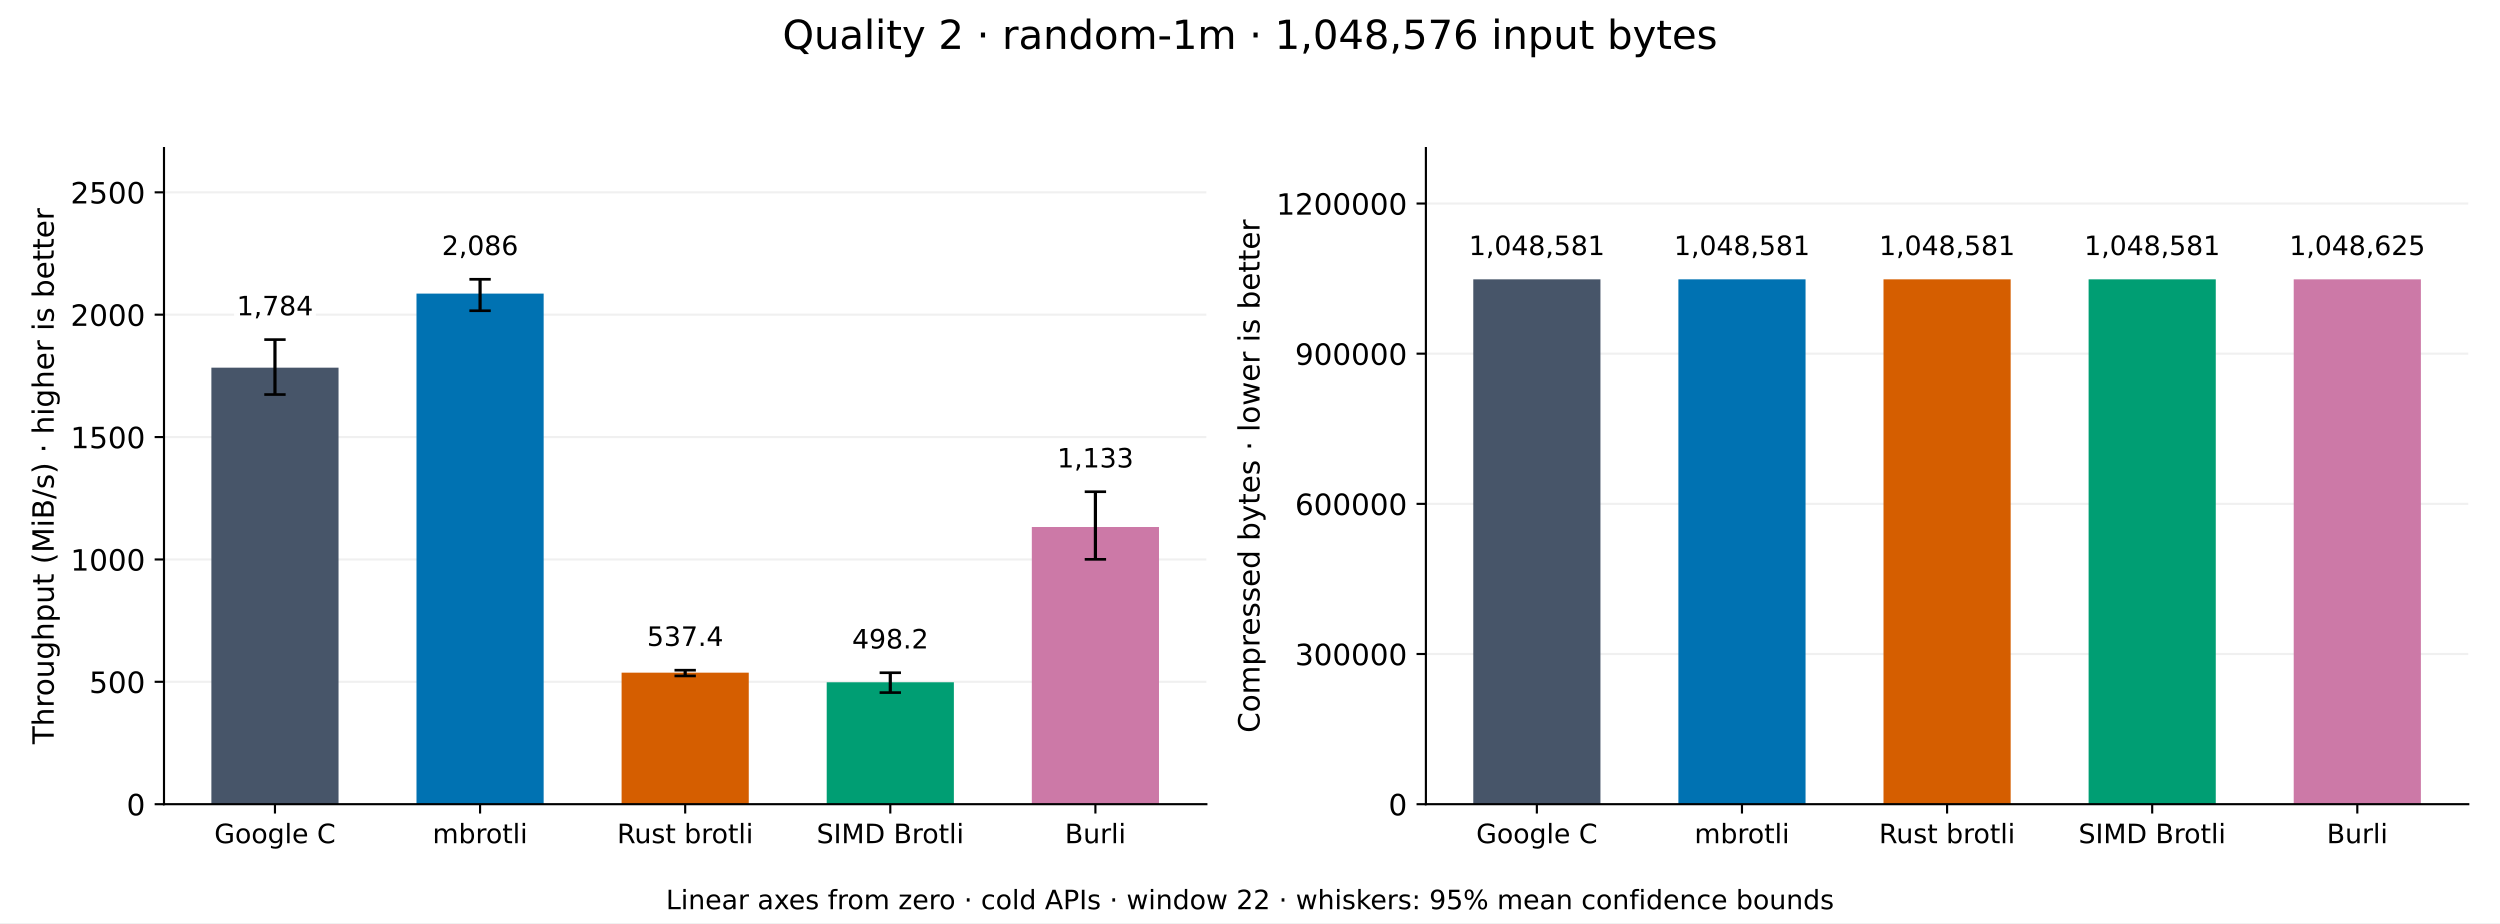
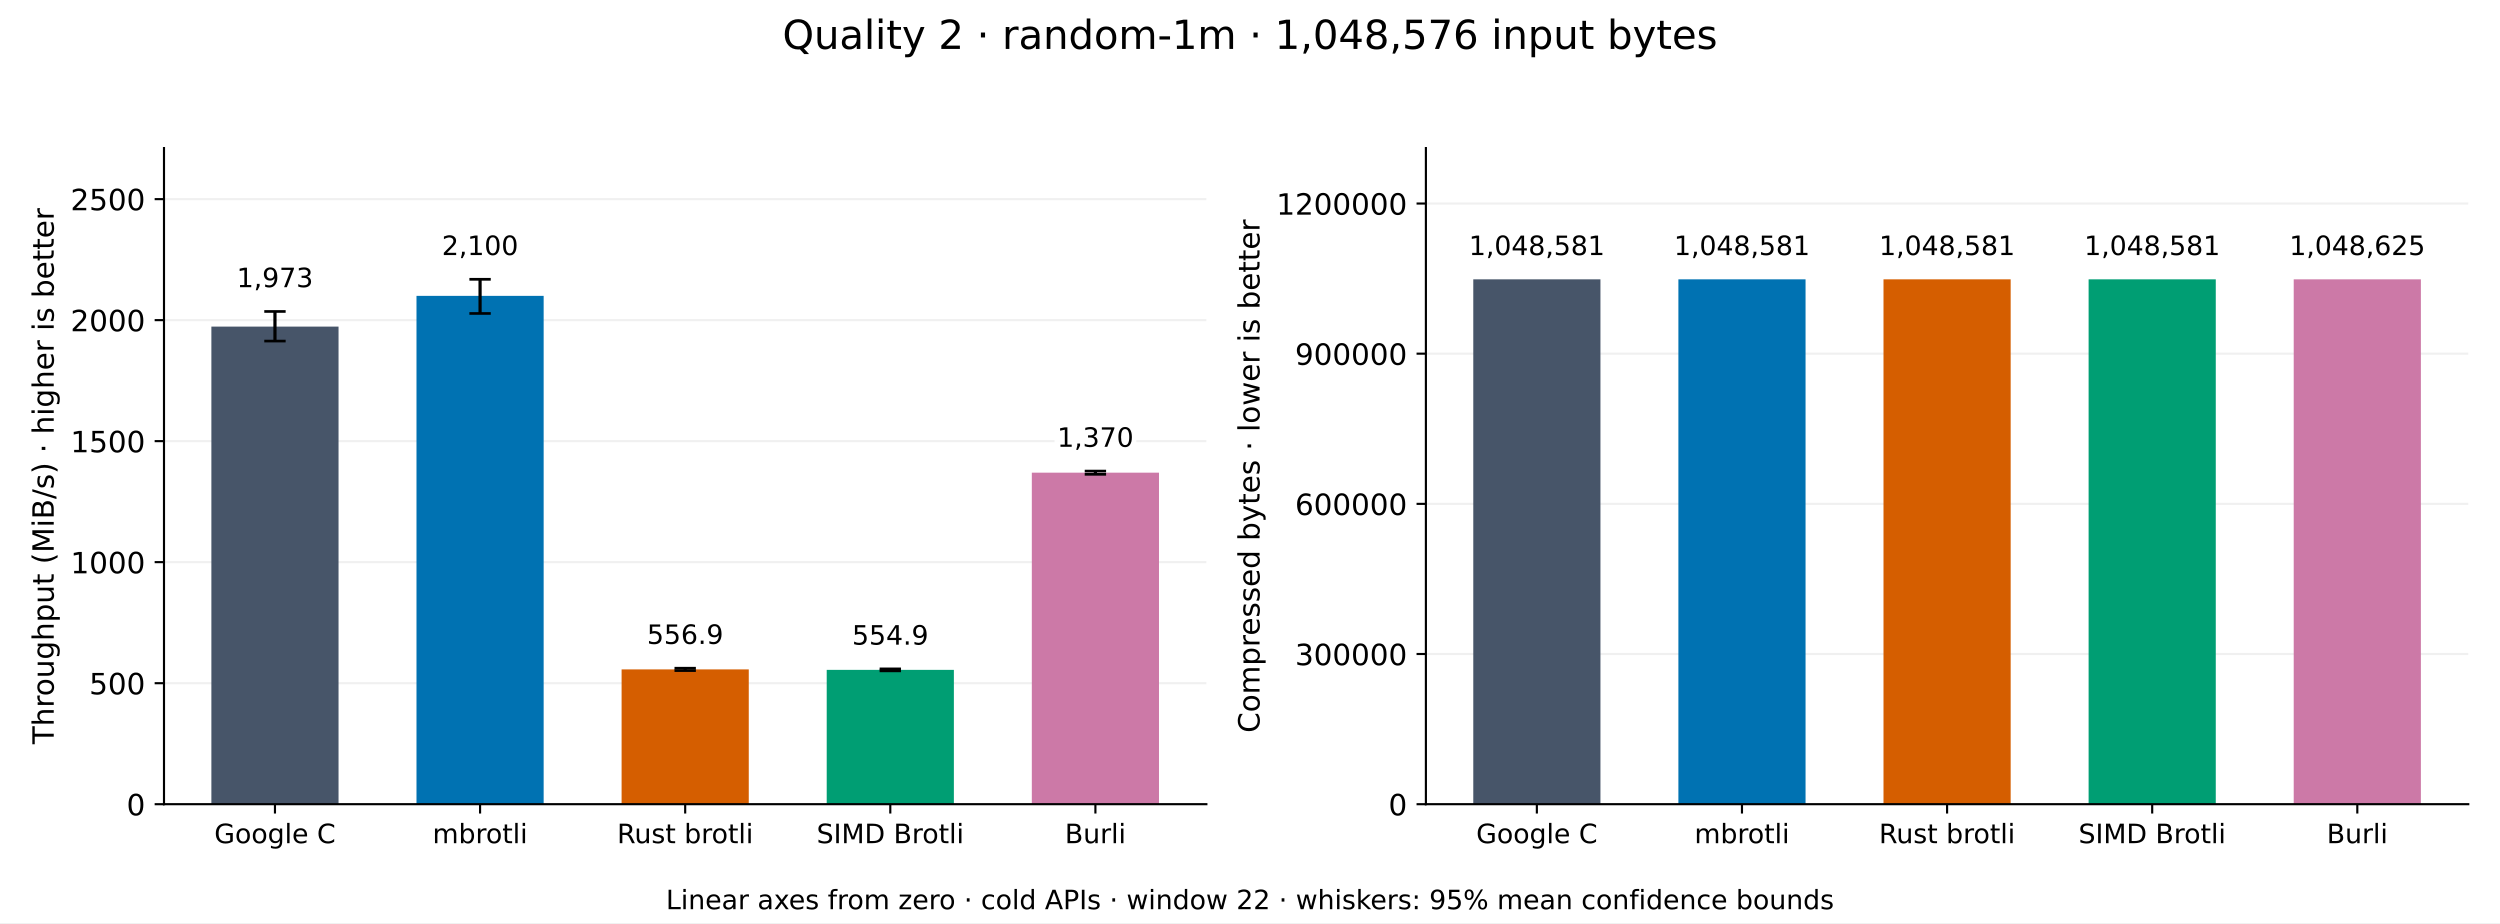
<svg xmlns="http://www.w3.org/2000/svg" xmlns:xlink="http://www.w3.org/1999/xlink" width="936pt" height="345.6pt" viewBox="0 0 936 345.6" version="1.1">
  <defs>
    <style type="text/css">*{stroke-linejoin: round; stroke-linecap: butt}</style>
  </defs>
  <g id="figure_1">
    <g id="patch_1">
      <path d="M 0 345.6 L 936 345.6 L 936 0 L 0 0 z " style="fill: #ffffff" />
    </g>
    <g id="axes_1">
      <g id="patch_2">
        <path d="M 61.4 301.088 L 451.665 301.088 L 451.665 55.44 L 61.4 55.44 z " style="fill: #ffffff" />
      </g>
      <g id="matplotlib.axis_1">
        <g id="xtick_1">
          <g id="line2d_1">
            <defs>
              <path id="m3d63aaa0ea" d="M 0 0 L 0 3.5 " style="stroke: #000000; stroke-width: 0.8" />
            </defs>
            <g>
              <use xlink:href="#m3d63aaa0ea" x="102.945" y="301.088" style="stroke: #000000; stroke-width: 0.8" />
            </g>
          </g>
          <g id="text_1">
            <text style="font-size: 10px; font-family: 'DejaVu Sans', 'Bitstream Vera Sans', 'Computer Modern Sans Serif', 'Lucida Grande', 'Verdana', 'Geneva', 'Lucid', 'Arial', 'Helvetica', 'Avant Garde', sans-serif; text-anchor: middle" x="102.945" y="315.686" transform="rotate(-0 102.9453 315.6864)">Google C</text>
          </g>
        </g>
        <g id="xtick_2">
          <g id="line2d_2">
            <g>
              <use xlink:href="#m3d63aaa0ea" x="179.739" y="301.088" style="stroke: #000000; stroke-width: 0.8" />
            </g>
          </g>
          <g id="text_2">
            <text style="font-size: 10px; font-family: 'DejaVu Sans', 'Bitstream Vera Sans', 'Computer Modern Sans Serif', 'Lucida Grande', 'Verdana', 'Geneva', 'Lucid', 'Arial', 'Helvetica', 'Avant Garde', sans-serif; text-anchor: middle" x="179.739" y="315.686" transform="rotate(-0 179.7389 315.6864)">mbrotli</text>
          </g>
        </g>
        <g id="xtick_3">
          <g id="line2d_3">
            <g>
              <use xlink:href="#m3d63aaa0ea" x="256.533" y="301.088" style="stroke: #000000; stroke-width: 0.8" />
            </g>
          </g>
          <g id="text_3">
            <text style="font-size: 10px; font-family: 'DejaVu Sans', 'Bitstream Vera Sans', 'Computer Modern Sans Serif', 'Lucida Grande', 'Verdana', 'Geneva', 'Lucid', 'Arial', 'Helvetica', 'Avant Garde', sans-serif; text-anchor: middle" x="256.533" y="315.686" transform="rotate(-0 256.5325 315.6864)">Rust brotli</text>
          </g>
        </g>
        <g id="xtick_4">
          <g id="line2d_4">
            <g>
              <use xlink:href="#m3d63aaa0ea" x="333.326" y="301.088" style="stroke: #000000; stroke-width: 0.8" />
            </g>
          </g>
          <g id="text_4">
            <text style="font-size: 10px; font-family: 'DejaVu Sans', 'Bitstream Vera Sans', 'Computer Modern Sans Serif', 'Lucida Grande', 'Verdana', 'Geneva', 'Lucid', 'Arial', 'Helvetica', 'Avant Garde', sans-serif; text-anchor: middle" x="333.326" y="315.686" transform="rotate(-0 333.3261 315.6864)">SIMD Brotli</text>
          </g>
        </g>
        <g id="xtick_5">
          <g id="line2d_5">
            <g>
              <use xlink:href="#m3d63aaa0ea" x="410.12" y="301.088" style="stroke: #000000; stroke-width: 0.8" />
            </g>
          </g>
          <g id="text_5">
            <text style="font-size: 10px; font-family: 'DejaVu Sans', 'Bitstream Vera Sans', 'Computer Modern Sans Serif', 'Lucida Grande', 'Verdana', 'Geneva', 'Lucid', 'Arial', 'Helvetica', 'Avant Garde', sans-serif; text-anchor: middle" x="410.12" y="315.686" transform="rotate(-0 410.1197 315.6864)">Burli</text>
          </g>
        </g>
      </g>
      <g id="matplotlib.axis_2">
        <g id="ytick_1">
          <g id="line2d_6">
            <path d="M 61.4 301.088 L 451.665 301.088 " clip-path="url(#p8ccad4d79c)" style="fill: none; stroke: #b0b0b0; stroke-opacity: 0.18; stroke-width: 0.8; stroke-linecap: square" />
          </g>
          <g id="line2d_7">
            <defs>
              <path id="mb6c034703b" d="M 0 0 L -3.5 0 " style="stroke: #000000; stroke-width: 0.8" />
            </defs>
            <g>
              <use xlink:href="#mb6c034703b" x="61.4" y="301.088" style="stroke: #000000; stroke-width: 0.8" />
            </g>
          </g>
          <g id="text_6">
            <text style="font-size: 11px; font-family: 'DejaVu Sans', 'Bitstream Vera Sans', 'Computer Modern Sans Serif', 'Lucida Grande', 'Verdana', 'Geneva', 'Lucid', 'Arial', 'Helvetica', 'Avant Garde', sans-serif; text-anchor: end" x="54.4" y="305.267" transform="rotate(-0 54.4 305.2671)">0</text>
          </g>
        </g>
        <g id="ytick_2">
          <g id="line2d_8">
-             <path d="M 61.4 255.271 L 451.665 255.271 " clip-path="url(#p8ccad4d79c)" style="fill: none; stroke: #b0b0b0; stroke-opacity: 0.18; stroke-width: 0.8; stroke-linecap: square" />
+             <path d="M 61.4 255.779 L 451.665 255.779 " clip-path="url(#p8ccad4d79c)" style="fill: none; stroke: #b0b0b0; stroke-opacity: 0.18; stroke-width: 0.8; stroke-linecap: square" />
          </g>
          <g id="line2d_9">
            <g>
-               <use xlink:href="#mb6c034703b" x="61.4" y="255.271" style="stroke: #000000; stroke-width: 0.8" />
+               <use xlink:href="#mb6c034703b" x="61.4" y="255.779" style="stroke: #000000; stroke-width: 0.8" />
            </g>
          </g>
          <g id="text_7">
-             <text style="font-size: 11px; font-family: 'DejaVu Sans', 'Bitstream Vera Sans', 'Computer Modern Sans Serif', 'Lucida Grande', 'Verdana', 'Geneva', 'Lucid', 'Arial', 'Helvetica', 'Avant Garde', sans-serif; text-anchor: end" x="54.4" y="259.45" transform="rotate(-0 54.4 259.4504)">500</text>
+             <text style="font-size: 11px; font-family: 'DejaVu Sans', 'Bitstream Vera Sans', 'Computer Modern Sans Serif', 'Lucida Grande', 'Verdana', 'Geneva', 'Lucid', 'Arial', 'Helvetica', 'Avant Garde', sans-serif; text-anchor: end" x="54.4" y="259.959" transform="rotate(-0 54.4 259.9586)">500</text>
          </g>
        </g>
        <g id="ytick_3">
          <g id="line2d_10">
-             <path d="M 61.4 209.455 L 451.665 209.455 " clip-path="url(#p8ccad4d79c)" style="fill: none; stroke: #b0b0b0; stroke-opacity: 0.18; stroke-width: 0.8; stroke-linecap: square" />
+             <path d="M 61.4 210.471 L 451.665 210.471 " clip-path="url(#p8ccad4d79c)" style="fill: none; stroke: #b0b0b0; stroke-opacity: 0.18; stroke-width: 0.8; stroke-linecap: square" />
          </g>
          <g id="line2d_11">
            <g>
-               <use xlink:href="#mb6c034703b" x="61.4" y="209.455" style="stroke: #000000; stroke-width: 0.8" />
+               <use xlink:href="#mb6c034703b" x="61.4" y="210.471" style="stroke: #000000; stroke-width: 0.8" />
            </g>
          </g>
          <g id="text_8">
-             <text style="font-size: 11px; font-family: 'DejaVu Sans', 'Bitstream Vera Sans', 'Computer Modern Sans Serif', 'Lucida Grande', 'Verdana', 'Geneva', 'Lucid', 'Arial', 'Helvetica', 'Avant Garde', sans-serif; text-anchor: end" x="54.4" y="213.634" transform="rotate(-0 54.4 213.6337)">1000</text>
+             <text style="font-size: 11px; font-family: 'DejaVu Sans', 'Bitstream Vera Sans', 'Computer Modern Sans Serif', 'Lucida Grande', 'Verdana', 'Geneva', 'Lucid', 'Arial', 'Helvetica', 'Avant Garde', sans-serif; text-anchor: end" x="54.4" y="214.65" transform="rotate(-0 54.4 214.65)">1000</text>
          </g>
        </g>
        <g id="ytick_4">
          <g id="line2d_12">
-             <path d="M 61.4 163.638 L 451.665 163.638 " clip-path="url(#p8ccad4d79c)" style="fill: none; stroke: #b0b0b0; stroke-opacity: 0.18; stroke-width: 0.8; stroke-linecap: square" />
+             <path d="M 61.4 165.162 L 451.665 165.162 " clip-path="url(#p8ccad4d79c)" style="fill: none; stroke: #b0b0b0; stroke-opacity: 0.18; stroke-width: 0.8; stroke-linecap: square" />
          </g>
          <g id="line2d_13">
            <g>
-               <use xlink:href="#mb6c034703b" x="61.4" y="163.638" style="stroke: #000000; stroke-width: 0.8" />
+               <use xlink:href="#mb6c034703b" x="61.4" y="165.162" style="stroke: #000000; stroke-width: 0.8" />
            </g>
          </g>
          <g id="text_9">
-             <text style="font-size: 11px; font-family: 'DejaVu Sans', 'Bitstream Vera Sans', 'Computer Modern Sans Serif', 'Lucida Grande', 'Verdana', 'Geneva', 'Lucid', 'Arial', 'Helvetica', 'Avant Garde', sans-serif; text-anchor: end" x="54.4" y="167.817" transform="rotate(-0 54.4 167.817)">1500</text>
+             <text style="font-size: 11px; font-family: 'DejaVu Sans', 'Bitstream Vera Sans', 'Computer Modern Sans Serif', 'Lucida Grande', 'Verdana', 'Geneva', 'Lucid', 'Arial', 'Helvetica', 'Avant Garde', sans-serif; text-anchor: end" x="54.4" y="169.341" transform="rotate(-0 54.4 169.3414)">1500</text>
          </g>
        </g>
        <g id="ytick_5">
          <g id="line2d_14">
-             <path d="M 61.4 117.821 L 451.665 117.821 " clip-path="url(#p8ccad4d79c)" style="fill: none; stroke: #b0b0b0; stroke-opacity: 0.18; stroke-width: 0.8; stroke-linecap: square" />
+             <path d="M 61.4 119.854 L 451.665 119.854 " clip-path="url(#p8ccad4d79c)" style="fill: none; stroke: #b0b0b0; stroke-opacity: 0.18; stroke-width: 0.8; stroke-linecap: square" />
          </g>
          <g id="line2d_15">
            <g>
-               <use xlink:href="#mb6c034703b" x="61.4" y="117.821" style="stroke: #000000; stroke-width: 0.8" />
+               <use xlink:href="#mb6c034703b" x="61.4" y="119.854" style="stroke: #000000; stroke-width: 0.8" />
            </g>
          </g>
          <g id="text_10">
-             <text style="font-size: 11px; font-family: 'DejaVu Sans', 'Bitstream Vera Sans', 'Computer Modern Sans Serif', 'Lucida Grande', 'Verdana', 'Geneva', 'Lucid', 'Arial', 'Helvetica', 'Avant Garde', sans-serif; text-anchor: end" x="54.4" y="122" transform="rotate(-0 54.4 122.0003)">2000</text>
+             <text style="font-size: 11px; font-family: 'DejaVu Sans', 'Bitstream Vera Sans', 'Computer Modern Sans Serif', 'Lucida Grande', 'Verdana', 'Geneva', 'Lucid', 'Arial', 'Helvetica', 'Avant Garde', sans-serif; text-anchor: end" x="54.4" y="124.033" transform="rotate(-0 54.4 124.0328)">2000</text>
          </g>
        </g>
        <g id="ytick_6">
          <g id="line2d_16">
-             <path d="M 61.4 72.004 L 451.665 72.004 " clip-path="url(#p8ccad4d79c)" style="fill: none; stroke: #b0b0b0; stroke-opacity: 0.18; stroke-width: 0.8; stroke-linecap: square" />
+             <path d="M 61.4 74.545 L 451.665 74.545 " clip-path="url(#p8ccad4d79c)" style="fill: none; stroke: #b0b0b0; stroke-opacity: 0.18; stroke-width: 0.8; stroke-linecap: square" />
          </g>
          <g id="line2d_17">
            <g>
-               <use xlink:href="#mb6c034703b" x="61.4" y="72.004" style="stroke: #000000; stroke-width: 0.8" />
+               <use xlink:href="#mb6c034703b" x="61.4" y="74.545" style="stroke: #000000; stroke-width: 0.8" />
            </g>
          </g>
          <g id="text_11">
-             <text style="font-size: 11px; font-family: 'DejaVu Sans', 'Bitstream Vera Sans', 'Computer Modern Sans Serif', 'Lucida Grande', 'Verdana', 'Geneva', 'Lucid', 'Arial', 'Helvetica', 'Avant Garde', sans-serif; text-anchor: end" x="54.4" y="76.184" transform="rotate(-0 54.4 76.18361)">2500</text>
+             <text style="font-size: 11px; font-family: 'DejaVu Sans', 'Bitstream Vera Sans', 'Computer Modern Sans Serif', 'Lucida Grande', 'Verdana', 'Geneva', 'Lucid', 'Arial', 'Helvetica', 'Avant Garde', sans-serif; text-anchor: end" x="54.4" y="78.724" transform="rotate(-0 54.4 78.72424)">2500</text>
          </g>
        </g>
        <g id="text_12">
          <text style="font-size: 11px; font-family: 'DejaVu Sans', 'Bitstream Vera Sans', 'Computer Modern Sans Serif', 'Lucida Grande', 'Verdana', 'Geneva', 'Lucid', 'Arial', 'Helvetica', 'Avant Garde', sans-serif; text-anchor: middle" x="20.117" y="178.264" transform="rotate(-90 20.11734 178.264)">Throughput (MiB/s) · higher is better</text>
        </g>
      </g>
      <g id="patch_3">
-         <path d="M 79.139 301.088 L 126.751 301.088 L 126.751 137.655 L 79.139 137.655 z " clip-path="url(#p8ccad4d79c)" style="fill: #475569" />
+         <path d="M 79.139 301.088 L 126.751 301.088 L 126.751 122.29 L 79.139 122.29 z " clip-path="url(#p8ccad4d79c)" style="fill: #475569" />
      </g>
      <g id="patch_4">
-         <path d="M 155.933 301.088 L 203.545 301.088 L 203.545 109.926 L 155.933 109.926 z " clip-path="url(#p8ccad4d79c)" style="fill: #0072b2" />
+         <path d="M 155.933 301.088 L 203.545 301.088 L 203.545 110.785 L 155.933 110.785 z " clip-path="url(#p8ccad4d79c)" style="fill: #0072b2" />
      </g>
      <g id="patch_5">
-         <path d="M 232.726 301.088 L 280.339 301.088 L 280.339 251.844 L 232.726 251.844 z " clip-path="url(#p8ccad4d79c)" style="fill: #d55e00" />
+         <path d="M 232.726 301.088 L 280.339 301.088 L 280.339 250.62 L 232.726 250.62 z " clip-path="url(#p8ccad4d79c)" style="fill: #d55e00" />
      </g>
      <g id="patch_6">
-         <path d="M 309.52 301.088 L 357.132 301.088 L 357.132 255.434 L 309.52 255.434 z " clip-path="url(#p8ccad4d79c)" style="fill: #009e73" />
+         <path d="M 309.52 301.088 L 357.132 301.088 L 357.132 250.806 L 309.52 250.806 z " clip-path="url(#p8ccad4d79c)" style="fill: #009e73" />
      </g>
      <g id="patch_7">
-         <path d="M 386.314 301.088 L 433.926 301.088 L 433.926 197.302 L 386.314 197.302 z " clip-path="url(#p8ccad4d79c)" style="fill: #cc79a7" />
+         <path d="M 386.314 301.088 L 433.926 301.088 L 433.926 176.958 L 386.314 176.958 z " clip-path="url(#p8ccad4d79c)" style="fill: #cc79a7" />
      </g>
      <g id="LineCollection_1">
-         <path d="M 102.945 147.715 L 102.945 127.14 " clip-path="url(#p8ccad4d79c)" style="fill: none; stroke: #000000; stroke-width: 1.2" />
-         <path d="M 179.739 116.338 L 179.739 104.57 " clip-path="url(#p8ccad4d79c)" style="fill: none; stroke: #000000; stroke-width: 1.2" />
-         <path d="M 256.533 253.062 L 256.533 250.912 " clip-path="url(#p8ccad4d79c)" style="fill: none; stroke: #000000; stroke-width: 1.2" />
-         <path d="M 333.326 259.31 L 333.326 251.879 " clip-path="url(#p8ccad4d79c)" style="fill: none; stroke: #000000; stroke-width: 1.2" />
-         <path d="M 410.12 209.422 L 410.12 184.108 " clip-path="url(#p8ccad4d79c)" style="fill: none; stroke: #000000; stroke-width: 1.2" />
+         <path d="M 102.945 127.703 L 102.945 116.605 " clip-path="url(#p8ccad4d79c)" style="fill: none; stroke: #000000; stroke-width: 1.2" />
+         <path d="M 179.739 117.372 L 179.739 104.57 " clip-path="url(#p8ccad4d79c)" style="fill: none; stroke: #000000; stroke-width: 1.2" />
+         <path d="M 256.533 251.083 L 256.533 250.164 " clip-path="url(#p8ccad4d79c)" style="fill: none; stroke: #000000; stroke-width: 1.2" />
+         <path d="M 333.326 251.171 L 333.326 250.434 " clip-path="url(#p8ccad4d79c)" style="fill: none; stroke: #000000; stroke-width: 1.2" />
+         <path d="M 410.12 177.589 L 410.12 176.368 " clip-path="url(#p8ccad4d79c)" style="fill: none; stroke: #000000; stroke-width: 1.2" />
      </g>
      <g id="line2d_18">
        <defs>
          <path id="ma4d3aa00d3" d="M 4 0 L -4 -0 " style="stroke: #000000" />
        </defs>
        <g clip-path="url(#p8ccad4d79c)">
-           <use xlink:href="#ma4d3aa00d3" x="102.945" y="147.715" style="fill: #1f77b4; stroke: #000000" />
-           <use xlink:href="#ma4d3aa00d3" x="179.739" y="116.338" style="fill: #1f77b4; stroke: #000000" />
-           <use xlink:href="#ma4d3aa00d3" x="256.533" y="253.062" style="fill: #1f77b4; stroke: #000000" />
-           <use xlink:href="#ma4d3aa00d3" x="333.326" y="259.31" style="fill: #1f77b4; stroke: #000000" />
-           <use xlink:href="#ma4d3aa00d3" x="410.12" y="209.422" style="fill: #1f77b4; stroke: #000000" />
+           <use xlink:href="#ma4d3aa00d3" x="102.945" y="127.703" style="fill: #1f77b4; stroke: #000000" />
+           <use xlink:href="#ma4d3aa00d3" x="179.739" y="117.372" style="fill: #1f77b4; stroke: #000000" />
+           <use xlink:href="#ma4d3aa00d3" x="256.533" y="251.083" style="fill: #1f77b4; stroke: #000000" />
+           <use xlink:href="#ma4d3aa00d3" x="333.326" y="251.171" style="fill: #1f77b4; stroke: #000000" />
+           <use xlink:href="#ma4d3aa00d3" x="410.12" y="177.589" style="fill: #1f77b4; stroke: #000000" />
        </g>
      </g>
      <g id="line2d_19">
        <g clip-path="url(#p8ccad4d79c)">
-           <use xlink:href="#ma4d3aa00d3" x="102.945" y="127.14" style="fill: #1f77b4; stroke: #000000" />
+           <use xlink:href="#ma4d3aa00d3" x="102.945" y="116.605" style="fill: #1f77b4; stroke: #000000" />
          <use xlink:href="#ma4d3aa00d3" x="179.739" y="104.57" style="fill: #1f77b4; stroke: #000000" />
-           <use xlink:href="#ma4d3aa00d3" x="256.533" y="250.912" style="fill: #1f77b4; stroke: #000000" />
-           <use xlink:href="#ma4d3aa00d3" x="333.326" y="251.879" style="fill: #1f77b4; stroke: #000000" />
-           <use xlink:href="#ma4d3aa00d3" x="410.12" y="184.108" style="fill: #1f77b4; stroke: #000000" />
+           <use xlink:href="#ma4d3aa00d3" x="256.533" y="250.164" style="fill: #1f77b4; stroke: #000000" />
+           <use xlink:href="#ma4d3aa00d3" x="333.326" y="250.434" style="fill: #1f77b4; stroke: #000000" />
+           <use xlink:href="#ma4d3aa00d3" x="410.12" y="176.368" style="fill: #1f77b4; stroke: #000000" />
        </g>
      </g>
      <g id="patch_8">
        <path d="M 61.4 301.088 L 61.4 55.44 " style="fill: none; stroke: #000000; stroke-width: 0.8; stroke-linejoin: miter; stroke-linecap: square" />
      </g>
      <g id="patch_9">
        <path d="M 61.4 301.088 L 451.665 301.088 " style="fill: none; stroke: #000000; stroke-width: 0.8; stroke-linejoin: miter; stroke-linecap: square" />
      </g>
      <g id="text_13">
        <g id="patch_10">
-           <path d="M 87.631 121.14 L 118.259 121.14 L 118.259 109.462 L 87.631 109.462 z " style="fill: #ffffff; opacity: 0.9" />
-         </g>
-         <text style="font-size: 10px; font-family: 'DejaVu Sans', 'Bitstream Vera Sans', 'Computer Modern Sans Serif', 'Lucida Grande', 'Verdana', 'Geneva', 'Lucid', 'Arial', 'Helvetica', 'Avant Garde', sans-serif; text-anchor: middle" x="102.945" y="118.06" transform="rotate(-0 102.9453 118.0605)">1,784</text>
+           <path d="M 87.631 110.605 L 118.259 110.605 L 118.259 98.927 L 87.631 98.927 z " style="fill: #ffffff; opacity: 0.9" />
+         </g>
+         <text style="font-size: 10px; font-family: 'DejaVu Sans', 'Bitstream Vera Sans', 'Computer Modern Sans Serif', 'Lucida Grande', 'Verdana', 'Geneva', 'Lucid', 'Arial', 'Helvetica', 'Avant Garde', sans-serif; text-anchor: middle" x="102.945" y="107.526" transform="rotate(-0 102.9453 107.5257)">1,973</text>
      </g>
      <g id="text_14">
        <g id="patch_11">
          <path d="M 164.425 98.57 L 195.053 98.57 L 195.053 86.891 L 164.425 86.891 z " style="fill: #ffffff; opacity: 0.9" />
        </g>
-         <text style="font-size: 10px; font-family: 'DejaVu Sans', 'Bitstream Vera Sans', 'Computer Modern Sans Serif', 'Lucida Grande', 'Verdana', 'Geneva', 'Lucid', 'Arial', 'Helvetica', 'Avant Garde', sans-serif; text-anchor: middle" x="179.739" y="95.49" transform="rotate(-0 179.7389 95.48991)">2,086</text>
+         <text style="font-size: 10px; font-family: 'DejaVu Sans', 'Bitstream Vera Sans', 'Computer Modern Sans Serif', 'Lucida Grande', 'Verdana', 'Geneva', 'Lucid', 'Arial', 'Helvetica', 'Avant Garde', sans-serif; text-anchor: middle" x="179.739" y="95.49" transform="rotate(-0 179.7389 95.48991)">2,100</text>
      </g>
      <g id="text_15">
        <g id="patch_12">
-           <path d="M 241.218 244.912 L 271.847 244.912 L 271.847 233.234 L 241.218 233.234 z " style="fill: #ffffff; opacity: 0.9" />
-         </g>
-         <text style="font-size: 10px; font-family: 'DejaVu Sans', 'Bitstream Vera Sans', 'Computer Modern Sans Serif', 'Lucida Grande', 'Verdana', 'Geneva', 'Lucid', 'Arial', 'Helvetica', 'Avant Garde', sans-serif; text-anchor: middle" x="256.533" y="241.833" transform="rotate(-0 256.5325 241.8326)">537.4</text>
+           <path d="M 241.218 244.164 L 271.847 244.164 L 271.847 232.486 L 241.218 232.486 z " style="fill: #ffffff; opacity: 0.9" />
+         </g>
+         <text style="font-size: 10px; font-family: 'DejaVu Sans', 'Bitstream Vera Sans', 'Computer Modern Sans Serif', 'Lucida Grande', 'Verdana', 'Geneva', 'Lucid', 'Arial', 'Helvetica', 'Avant Garde', sans-serif; text-anchor: middle" x="256.533" y="241.085" transform="rotate(-0 256.5325 241.0848)">556.9</text>
      </g>
      <g id="text_16">
        <g id="patch_13">
-           <path d="M 318.012 245.879 L 348.64 245.879 L 348.64 234.201 L 318.012 234.201 z " style="fill: #ffffff; opacity: 0.9" />
-         </g>
-         <text style="font-size: 10px; font-family: 'DejaVu Sans', 'Bitstream Vera Sans', 'Computer Modern Sans Serif', 'Lucida Grande', 'Verdana', 'Geneva', 'Lucid', 'Arial', 'Helvetica', 'Avant Garde', sans-serif; text-anchor: middle" x="333.326" y="242.799" transform="rotate(-0 333.3261 242.7991)">498.2</text>
+           <path d="M 318.012 244.434 L 348.64 244.434 L 348.64 232.756 L 318.012 232.756 z " style="fill: #ffffff; opacity: 0.9" />
+         </g>
+         <text style="font-size: 10px; font-family: 'DejaVu Sans', 'Bitstream Vera Sans', 'Computer Modern Sans Serif', 'Lucida Grande', 'Verdana', 'Geneva', 'Lucid', 'Arial', 'Helvetica', 'Avant Garde', sans-serif; text-anchor: middle" x="333.326" y="241.355" transform="rotate(-0 333.3261 241.3548)">554.9</text>
      </g>
      <g id="text_17">
        <g id="patch_14">
-           <path d="M 394.806 178.108 L 425.434 178.108 L 425.434 166.43 L 394.806 166.43 z " style="fill: #ffffff; opacity: 0.9" />
-         </g>
-         <text style="font-size: 10px; font-family: 'DejaVu Sans', 'Bitstream Vera Sans', 'Computer Modern Sans Serif', 'Lucida Grande', 'Verdana', 'Geneva', 'Lucid', 'Arial', 'Helvetica', 'Avant Garde', sans-serif; text-anchor: middle" x="410.12" y="175.028" transform="rotate(-0 410.1197 175.028)">1,133</text>
+           <path d="M 394.806 170.368 L 425.434 170.368 L 425.434 158.69 L 394.806 158.69 z " style="fill: #ffffff; opacity: 0.9" />
+         </g>
+         <text style="font-size: 10px; font-family: 'DejaVu Sans', 'Bitstream Vera Sans', 'Computer Modern Sans Serif', 'Lucida Grande', 'Verdana', 'Geneva', 'Lucid', 'Arial', 'Helvetica', 'Avant Garde', sans-serif; text-anchor: middle" x="410.12" y="167.288" transform="rotate(-0 410.1197 167.288)">1,370</text>
      </g>
    </g>
    <g id="axes_2">
      <g id="patch_15">
        <path d="M 533.855 301.088 L 924.12 301.088 L 924.12 55.44 L 533.855 55.44 z " style="fill: #ffffff" />
      </g>
      <g id="matplotlib.axis_3">
        <g id="xtick_6">
          <g id="line2d_20">
            <g>
              <use xlink:href="#m3d63aaa0ea" x="575.4" y="301.088" style="stroke: #000000; stroke-width: 0.8" />
            </g>
          </g>
          <g id="text_18">
            <text style="font-size: 10px; font-family: 'DejaVu Sans', 'Bitstream Vera Sans', 'Computer Modern Sans Serif', 'Lucida Grande', 'Verdana', 'Geneva', 'Lucid', 'Arial', 'Helvetica', 'Avant Garde', sans-serif; text-anchor: middle" x="575.4" y="315.686" transform="rotate(-0 575.4003 315.6864)">Google C</text>
          </g>
        </g>
        <g id="xtick_7">
          <g id="line2d_21">
            <g>
              <use xlink:href="#m3d63aaa0ea" x="652.194" y="301.088" style="stroke: #000000; stroke-width: 0.8" />
            </g>
          </g>
          <g id="text_19">
            <text style="font-size: 10px; font-family: 'DejaVu Sans', 'Bitstream Vera Sans', 'Computer Modern Sans Serif', 'Lucida Grande', 'Verdana', 'Geneva', 'Lucid', 'Arial', 'Helvetica', 'Avant Garde', sans-serif; text-anchor: middle" x="652.194" y="315.686" transform="rotate(-0 652.1939 315.6864)">mbrotli</text>
          </g>
        </g>
        <g id="xtick_8">
          <g id="line2d_22">
            <g>
              <use xlink:href="#m3d63aaa0ea" x="728.987" y="301.088" style="stroke: #000000; stroke-width: 0.8" />
            </g>
          </g>
          <g id="text_20">
            <text style="font-size: 10px; font-family: 'DejaVu Sans', 'Bitstream Vera Sans', 'Computer Modern Sans Serif', 'Lucida Grande', 'Verdana', 'Geneva', 'Lucid', 'Arial', 'Helvetica', 'Avant Garde', sans-serif; text-anchor: middle" x="728.987" y="315.686" transform="rotate(-0 728.9875 315.6864)">Rust brotli</text>
          </g>
        </g>
        <g id="xtick_9">
          <g id="line2d_23">
            <g>
              <use xlink:href="#m3d63aaa0ea" x="805.781" y="301.088" style="stroke: #000000; stroke-width: 0.8" />
            </g>
          </g>
          <g id="text_21">
            <text style="font-size: 10px; font-family: 'DejaVu Sans', 'Bitstream Vera Sans', 'Computer Modern Sans Serif', 'Lucida Grande', 'Verdana', 'Geneva', 'Lucid', 'Arial', 'Helvetica', 'Avant Garde', sans-serif; text-anchor: middle" x="805.781" y="315.686" transform="rotate(-0 805.7811 315.6864)">SIMD Brotli</text>
          </g>
        </g>
        <g id="xtick_10">
          <g id="line2d_24">
            <g>
              <use xlink:href="#m3d63aaa0ea" x="882.575" y="301.088" style="stroke: #000000; stroke-width: 0.8" />
            </g>
          </g>
          <g id="text_22">
            <text style="font-size: 10px; font-family: 'DejaVu Sans', 'Bitstream Vera Sans', 'Computer Modern Sans Serif', 'Lucida Grande', 'Verdana', 'Geneva', 'Lucid', 'Arial', 'Helvetica', 'Avant Garde', sans-serif; text-anchor: middle" x="882.575" y="315.686" transform="rotate(-0 882.5747 315.6864)">Burli</text>
          </g>
        </g>
      </g>
      <g id="matplotlib.axis_4">
        <g id="ytick_7">
          <g id="line2d_25">
            <path d="M 533.855 301.088 L 924.12 301.088 " clip-path="url(#pa7f147142d)" style="fill: none; stroke: #b0b0b0; stroke-opacity: 0.18; stroke-width: 0.8; stroke-linecap: square" />
          </g>
          <g id="line2d_26">
            <g>
              <use xlink:href="#mb6c034703b" x="533.855" y="301.088" style="stroke: #000000; stroke-width: 0.8" />
            </g>
          </g>
          <g id="text_23">
            <text style="font-size: 11px; font-family: 'DejaVu Sans', 'Bitstream Vera Sans', 'Computer Modern Sans Serif', 'Lucida Grande', 'Verdana', 'Geneva', 'Lucid', 'Arial', 'Helvetica', 'Avant Garde', sans-serif; text-anchor: end" x="526.855" y="305.267" transform="rotate(-0 526.855 305.2671)">0</text>
          </g>
        </g>
        <g id="ytick_8">
          <g id="line2d_27">
            <path d="M 533.855 244.866 L 924.12 244.866 " clip-path="url(#pa7f147142d)" style="fill: none; stroke: #b0b0b0; stroke-opacity: 0.18; stroke-width: 0.8; stroke-linecap: square" />
          </g>
          <g id="line2d_28">
            <g>
              <use xlink:href="#mb6c034703b" x="533.855" y="244.866" style="stroke: #000000; stroke-width: 0.8" />
            </g>
          </g>
          <g id="text_24">
            <text style="font-size: 11px; font-family: 'DejaVu Sans', 'Bitstream Vera Sans', 'Computer Modern Sans Serif', 'Lucida Grande', 'Verdana', 'Geneva', 'Lucid', 'Arial', 'Helvetica', 'Avant Garde', sans-serif; text-anchor: end" x="526.855" y="249.045" transform="rotate(-0 526.855 249.0454)">300000</text>
          </g>
        </g>
        <g id="ytick_9">
          <g id="line2d_29">
            <path d="M 533.855 188.645 L 924.12 188.645 " clip-path="url(#pa7f147142d)" style="fill: none; stroke: #b0b0b0; stroke-opacity: 0.18; stroke-width: 0.8; stroke-linecap: square" />
          </g>
          <g id="line2d_30">
            <g>
              <use xlink:href="#mb6c034703b" x="533.855" y="188.645" style="stroke: #000000; stroke-width: 0.8" />
            </g>
          </g>
          <g id="text_25">
            <text style="font-size: 11px; font-family: 'DejaVu Sans', 'Bitstream Vera Sans', 'Computer Modern Sans Serif', 'Lucida Grande', 'Verdana', 'Geneva', 'Lucid', 'Arial', 'Helvetica', 'Avant Garde', sans-serif; text-anchor: end" x="526.855" y="192.824" transform="rotate(-0 526.855 192.8237)">600000</text>
          </g>
        </g>
        <g id="ytick_10">
          <g id="line2d_31">
            <path d="M 533.855 132.423 L 924.12 132.423 " clip-path="url(#pa7f147142d)" style="fill: none; stroke: #b0b0b0; stroke-opacity: 0.18; stroke-width: 0.8; stroke-linecap: square" />
          </g>
          <g id="line2d_32">
            <g>
              <use xlink:href="#mb6c034703b" x="533.855" y="132.423" style="stroke: #000000; stroke-width: 0.8" />
            </g>
          </g>
          <g id="text_26">
            <text style="font-size: 11px; font-family: 'DejaVu Sans', 'Bitstream Vera Sans', 'Computer Modern Sans Serif', 'Lucida Grande', 'Verdana', 'Geneva', 'Lucid', 'Arial', 'Helvetica', 'Avant Garde', sans-serif; text-anchor: end" x="526.855" y="136.602" transform="rotate(-0 526.855 136.6019)">900000</text>
          </g>
        </g>
        <g id="ytick_11">
          <g id="line2d_33">
            <path d="M 533.855 76.201 L 924.12 76.201 " clip-path="url(#pa7f147142d)" style="fill: none; stroke: #b0b0b0; stroke-opacity: 0.18; stroke-width: 0.8; stroke-linecap: square" />
          </g>
          <g id="line2d_34">
            <g>
              <use xlink:href="#mb6c034703b" x="533.855" y="76.201" style="stroke: #000000; stroke-width: 0.8" />
            </g>
          </g>
          <g id="text_27">
            <text style="font-size: 11px; font-family: 'DejaVu Sans', 'Bitstream Vera Sans', 'Computer Modern Sans Serif', 'Lucida Grande', 'Verdana', 'Geneva', 'Lucid', 'Arial', 'Helvetica', 'Avant Garde', sans-serif; text-anchor: end" x="526.855" y="80.38" transform="rotate(-0 526.855 80.38019)">1200000</text>
          </g>
        </g>
        <g id="text_28">
          <text style="font-size: 11px; font-family: 'DejaVu Sans', 'Bitstream Vera Sans', 'Computer Modern Sans Serif', 'Lucida Grande', 'Verdana', 'Geneva', 'Lucid', 'Arial', 'Helvetica', 'Avant Garde', sans-serif; text-anchor: middle" x="471.576" y="178.264" transform="rotate(-90 471.5761 178.264)">Compressed bytes · lower is better</text>
        </g>
      </g>
      <g id="patch_16">
        <path d="M 551.594 301.088 L 599.206 301.088 L 599.206 104.578 L 551.594 104.578 z " clip-path="url(#pa7f147142d)" style="fill: #475569" />
      </g>
      <g id="patch_17">
        <path d="M 628.388 301.088 L 676 301.088 L 676 104.578 L 628.388 104.578 z " clip-path="url(#pa7f147142d)" style="fill: #0072b2" />
      </g>
      <g id="patch_18">
        <path d="M 705.181 301.088 L 752.794 301.088 L 752.794 104.578 L 705.181 104.578 z " clip-path="url(#pa7f147142d)" style="fill: #d55e00" />
      </g>
      <g id="patch_19">
        <path d="M 781.975 301.088 L 829.587 301.088 L 829.587 104.578 L 781.975 104.578 z " clip-path="url(#pa7f147142d)" style="fill: #009e73" />
      </g>
      <g id="patch_20">
        <path d="M 858.769 301.088 L 906.381 301.088 L 906.381 104.57 L 858.769 104.57 z " clip-path="url(#pa7f147142d)" style="fill: #cc79a7" />
      </g>
      <g id="patch_21">
        <path d="M 533.855 301.088 L 533.855 55.44 " style="fill: none; stroke: #000000; stroke-width: 0.8; stroke-linejoin: miter; stroke-linecap: square" />
      </g>
      <g id="patch_22">
        <path d="M 533.855 301.088 L 924.12 301.088 " style="fill: none; stroke: #000000; stroke-width: 0.8; stroke-linejoin: miter; stroke-linecap: square" />
      </g>
      <g id="text_29">
        <g id="patch_23">
          <path d="M 548.953 98.578 L 601.847 98.578 L 601.847 86.9 L 548.953 86.9 z " style="fill: #ffffff; opacity: 0.9" />
        </g>
        <text style="font-size: 10px; font-family: 'DejaVu Sans', 'Bitstream Vera Sans', 'Computer Modern Sans Serif', 'Lucida Grande', 'Verdana', 'Geneva', 'Lucid', 'Arial', 'Helvetica', 'Avant Garde', sans-serif; text-anchor: middle" x="575.4" y="95.498" transform="rotate(-0 575.4003 95.49816)">1,048,581</text>
      </g>
      <g id="text_30">
        <g id="patch_24">
          <path d="M 625.747 98.578 L 678.641 98.578 L 678.641 86.9 L 625.747 86.9 z " style="fill: #ffffff; opacity: 0.9" />
        </g>
        <text style="font-size: 10px; font-family: 'DejaVu Sans', 'Bitstream Vera Sans', 'Computer Modern Sans Serif', 'Lucida Grande', 'Verdana', 'Geneva', 'Lucid', 'Arial', 'Helvetica', 'Avant Garde', sans-serif; text-anchor: middle" x="652.194" y="95.498" transform="rotate(-0 652.1939 95.49816)">1,048,581</text>
      </g>
      <g id="text_31">
        <g id="patch_25">
          <path d="M 702.541 98.578 L 755.434 98.578 L 755.434 86.9 L 702.541 86.9 z " style="fill: #ffffff; opacity: 0.9" />
        </g>
        <text style="font-size: 10px; font-family: 'DejaVu Sans', 'Bitstream Vera Sans', 'Computer Modern Sans Serif', 'Lucida Grande', 'Verdana', 'Geneva', 'Lucid', 'Arial', 'Helvetica', 'Avant Garde', sans-serif; text-anchor: middle" x="728.987" y="95.498" transform="rotate(-0 728.9875 95.49816)">1,048,581</text>
      </g>
      <g id="text_32">
        <g id="patch_26">
          <path d="M 779.334 98.578 L 832.228 98.578 L 832.228 86.9 L 779.334 86.9 z " style="fill: #ffffff; opacity: 0.9" />
        </g>
        <text style="font-size: 10px; font-family: 'DejaVu Sans', 'Bitstream Vera Sans', 'Computer Modern Sans Serif', 'Lucida Grande', 'Verdana', 'Geneva', 'Lucid', 'Arial', 'Helvetica', 'Avant Garde', sans-serif; text-anchor: middle" x="805.781" y="95.498" transform="rotate(-0 805.7811 95.49816)">1,048,581</text>
      </g>
      <g id="text_33">
        <g id="patch_27">
          <path d="M 856.128 98.57 L 909.022 98.57 L 909.022 86.891 L 856.128 86.891 z " style="fill: #ffffff; opacity: 0.9" />
        </g>
        <text style="font-size: 10px; font-family: 'DejaVu Sans', 'Bitstream Vera Sans', 'Computer Modern Sans Serif', 'Lucida Grande', 'Verdana', 'Geneva', 'Lucid', 'Arial', 'Helvetica', 'Avant Garde', sans-serif; text-anchor: middle" x="882.575" y="95.49" transform="rotate(-0 882.5747 95.48991)">1,048,625</text>
      </g>
    </g>
    <g id="text_34">
      <text style="font-size: 15px; font-family: 'DejaVu Sans', 'Bitstream Vera Sans', 'Computer Modern Sans Serif', 'Lucida Grande', 'Verdana', 'Geneva', 'Lucid', 'Arial', 'Helvetica', 'Avant Garde', sans-serif; text-anchor: middle" x="468" y="18.31" transform="rotate(-0 468 18.30966)">Quality 2 · random-1m · 1,048,576 input bytes</text>
    </g>
    <g id="text_35">
      <text style="font-size: 10px; font-family: 'DejaVu Sans', 'Bitstream Vera Sans', 'Computer Modern Sans Serif', 'Lucida Grande', 'Verdana', 'Geneva', 'Lucid', 'Arial', 'Helvetica', 'Avant Garde', sans-serif; text-anchor: middle" x="468" y="340.416" transform="rotate(-0 468 340.416)">Linear axes from zero · cold APIs · window 22 · whiskers: 95% mean confidence bounds</text>
    </g>
  </g>
  <defs>
    <clipPath id="p8ccad4d79c">
      <rect x="61.4" y="55.44" width="390.265" height="245.648" />
    </clipPath>
    <clipPath id="pa7f147142d">
      <rect x="533.855" y="55.44" width="390.265" height="245.648" />
    </clipPath>
  </defs>
</svg>
